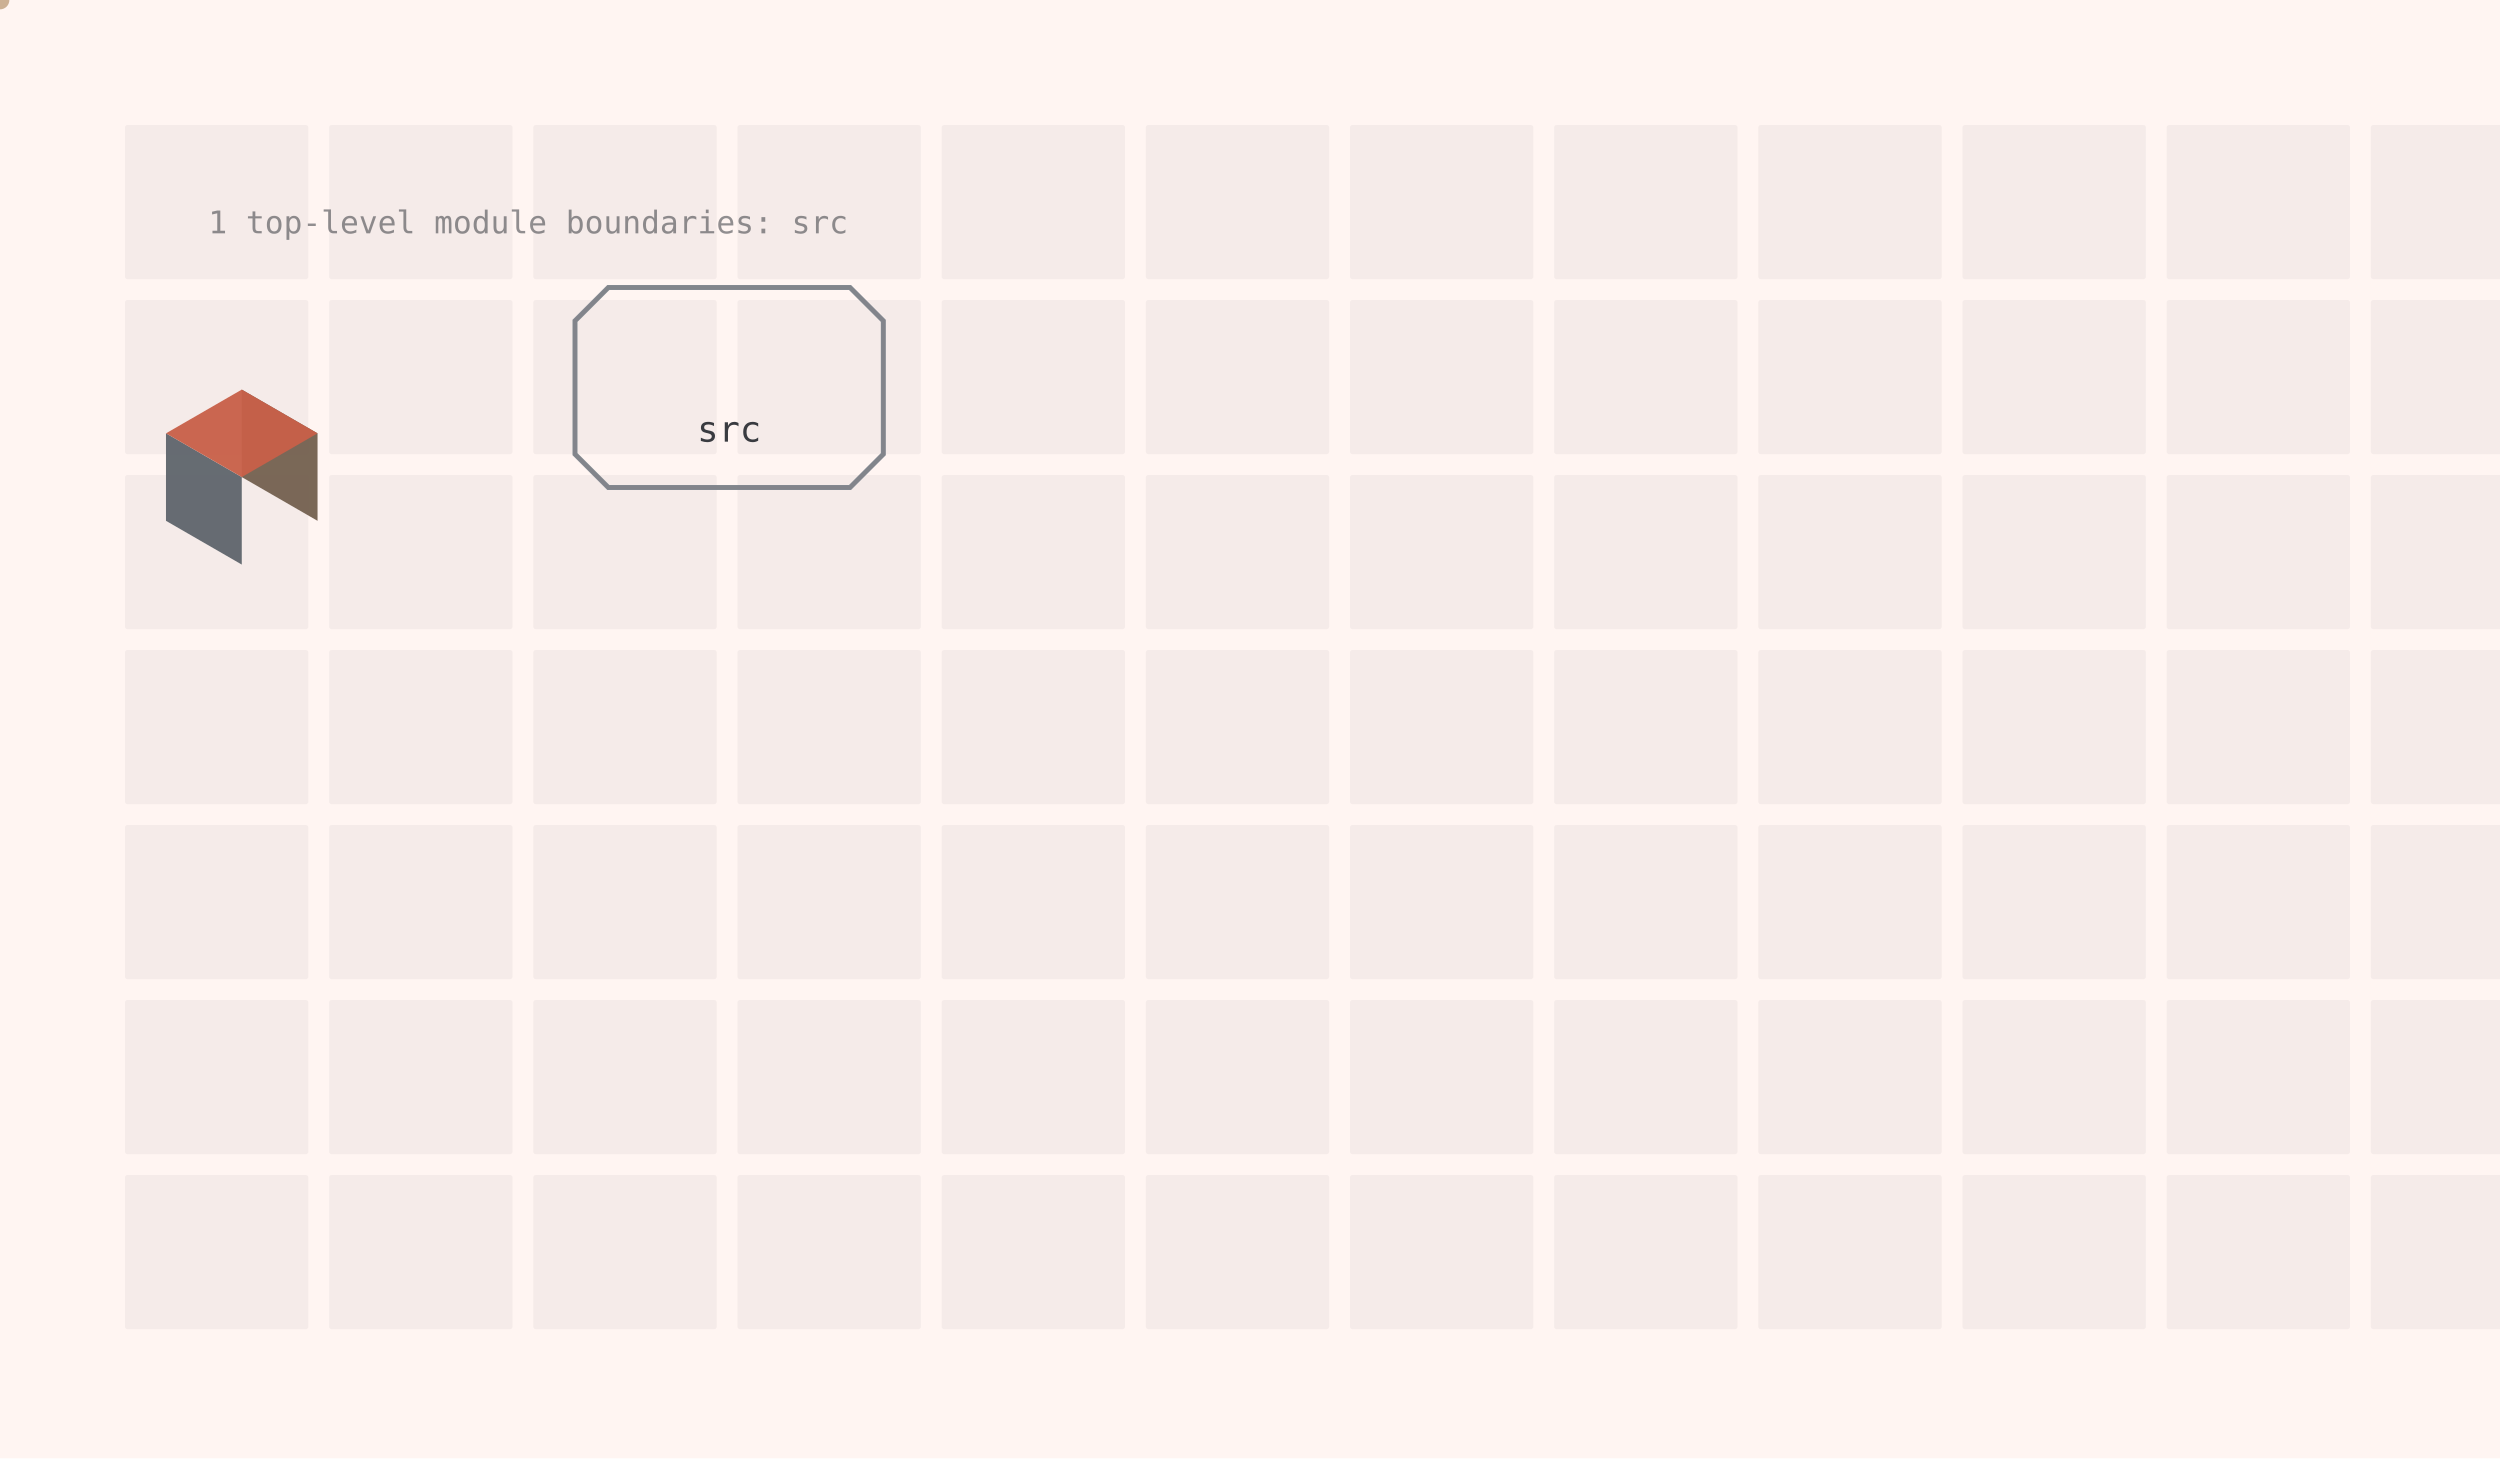
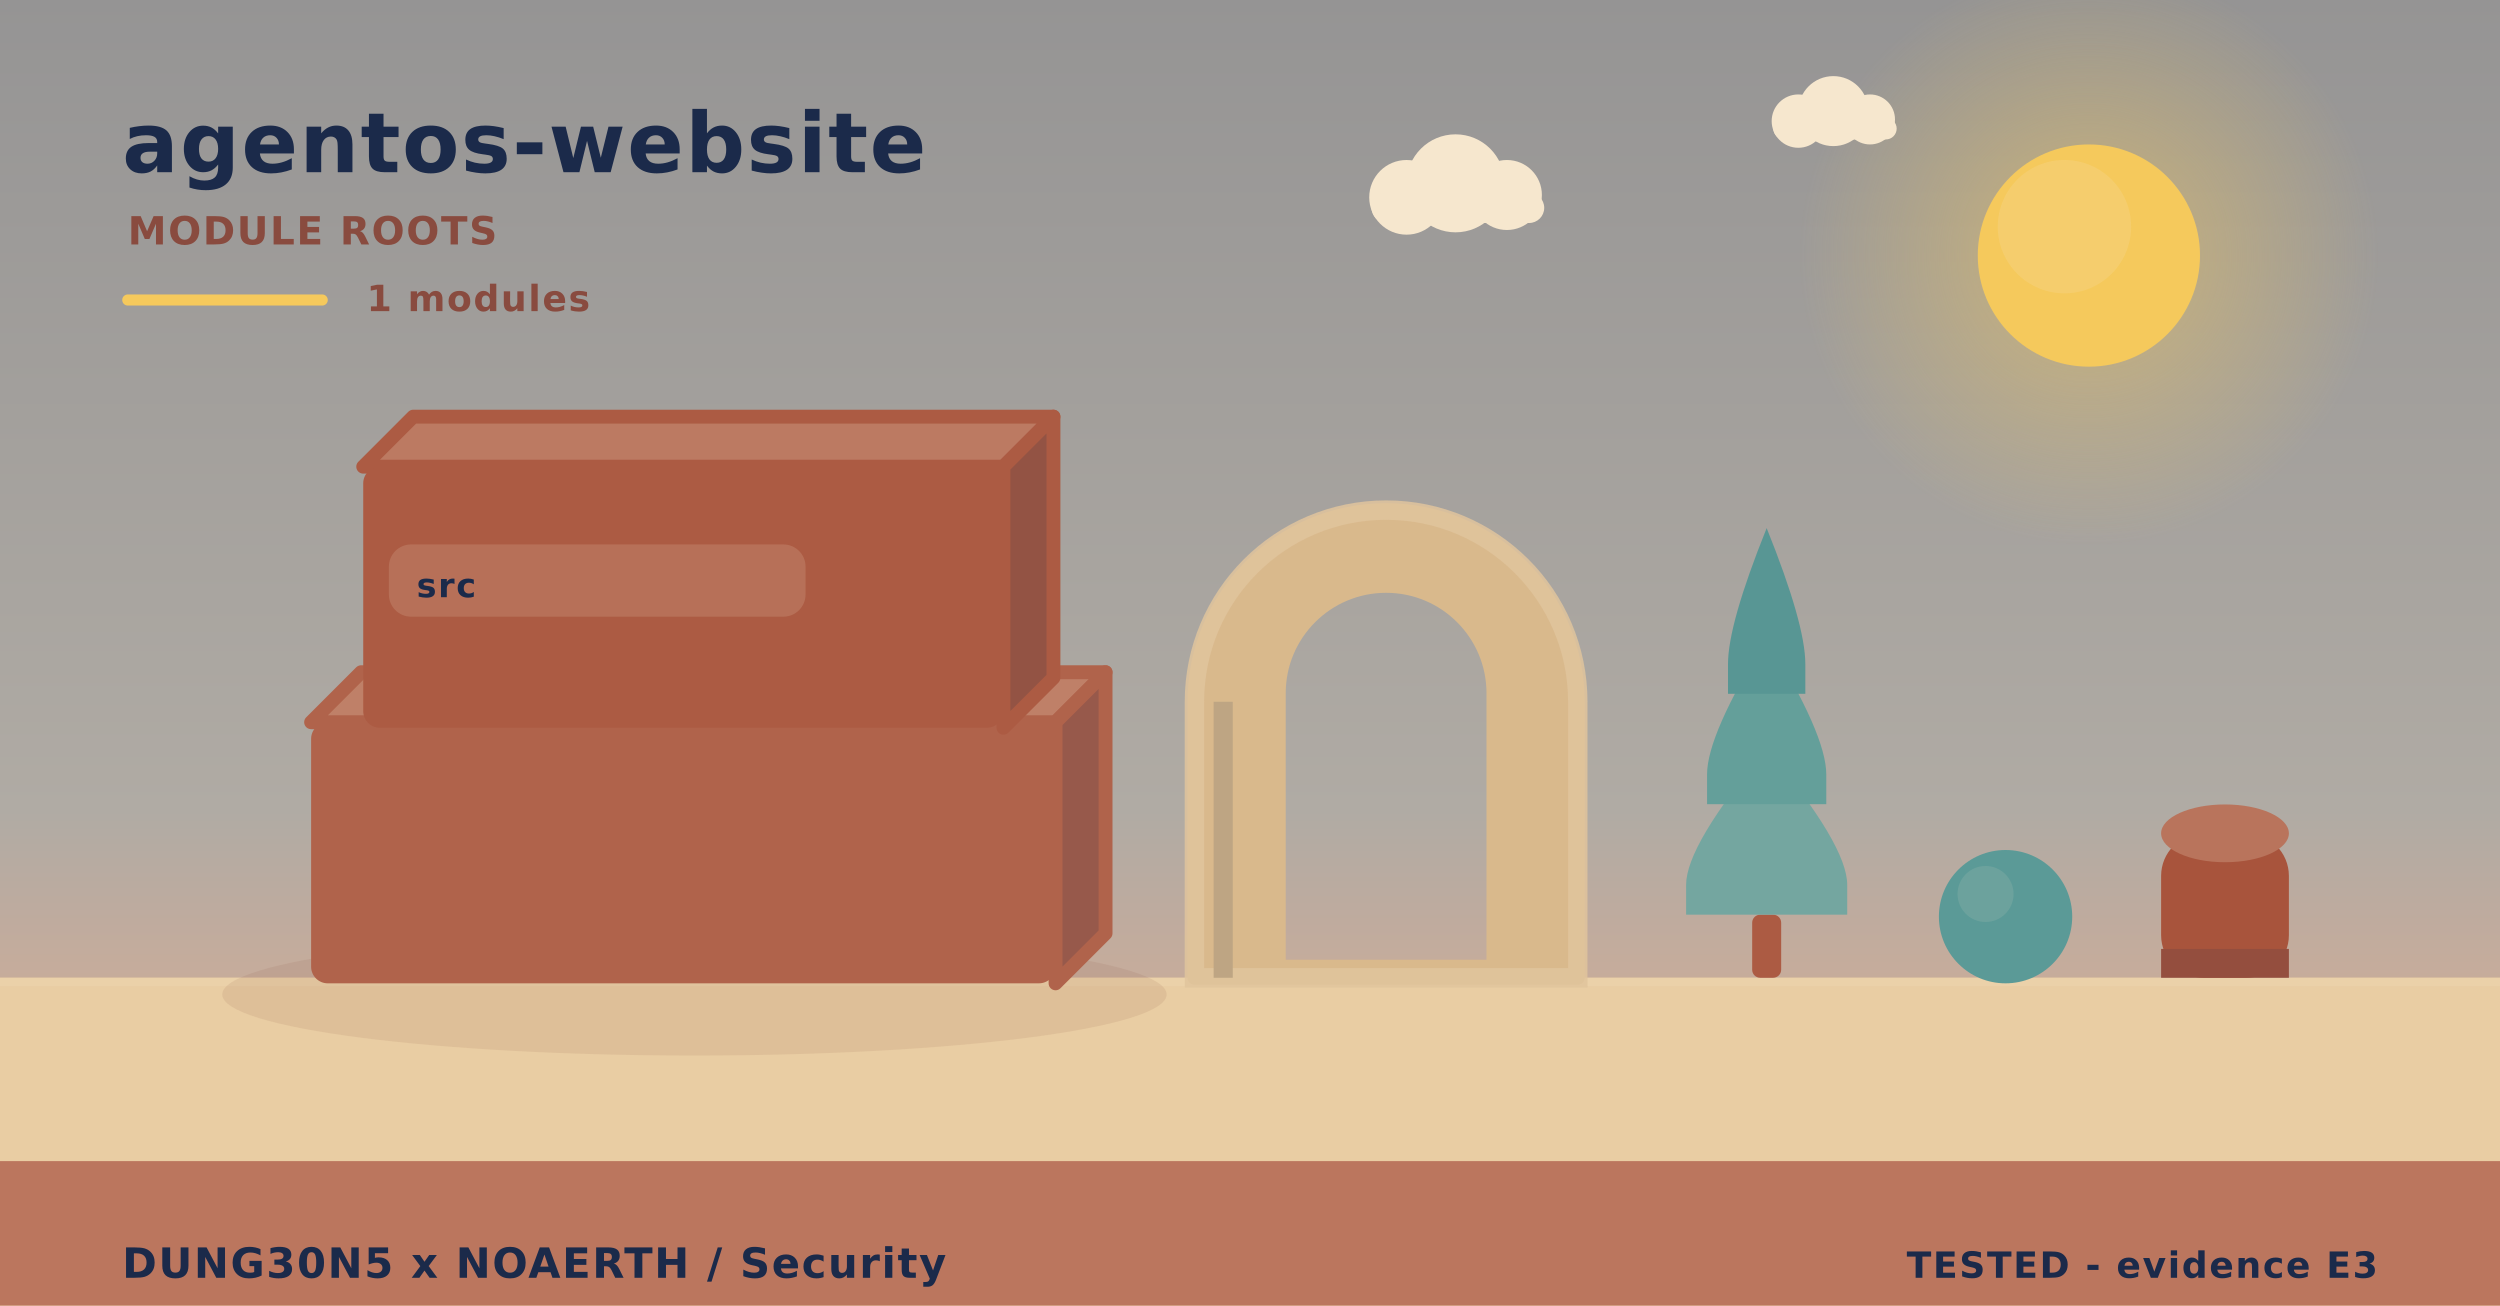
- <svg xmlns="http://www.w3.org/2000/svg" viewBox="0 0 1200 700" width="1200" height="700" role="img" aria-label="agentos-website architecture">
-   <rect width="1200" height="700" fill="#fff5f2" />
-   <defs>
-     <linearGradient id="ga" x1="0" y1="0" x2="1" y2="1">
-       <stop offset="0%" stop-color="#c75f48" />
-       <stop offset="100%" stop-color="#78818a" />
-     </linearGradient>
-   </defs>
-   <rect x="60.00" y="60.00" width="88.00" height="74.00" rx="1.20" fill="#25282e" opacity="0.05" />
-   <rect x="158.00" y="60.00" width="88.00" height="74.00" rx="1.20" fill="#25282e" opacity="0.05" />
-   <rect x="256.00" y="60.00" width="88.00" height="74.00" rx="1.20" fill="#25282e" opacity="0.05" />
-   <rect x="354.00" y="60.00" width="88.00" height="74.00" rx="1.20" fill="#25282e" opacity="0.05" />
-   <rect x="452.00" y="60.00" width="88.00" height="74.00" rx="1.20" fill="#25282e" opacity="0.05" />
-   <rect x="550.00" y="60.00" width="88.00" height="74.00" rx="1.20" fill="#25282e" opacity="0.05" />
-   <rect x="648.00" y="60.00" width="88.00" height="74.00" rx="1.20" fill="#25282e" opacity="0.05" />
-   <rect x="746.00" y="60.00" width="88.00" height="74.00" rx="1.20" fill="#25282e" opacity="0.05" />
-   <rect x="844.00" y="60.00" width="88.00" height="74.00" rx="1.20" fill="#25282e" opacity="0.05" />
-   <rect x="942.00" y="60.00" width="88.00" height="74.00" rx="1.20" fill="#25282e" opacity="0.05" />
-   <rect x="1040.00" y="60.00" width="88.00" height="74.00" rx="1.20" fill="#25282e" opacity="0.05" />
-   <rect x="1138.00" y="60.00" width="88.00" height="74.00" rx="1.20" fill="#25282e" opacity="0.05" />
-   <rect x="60.00" y="144.00" width="88.00" height="74.00" rx="1.20" fill="#25282e" opacity="0.05" />
-   <rect x="158.00" y="144.00" width="88.00" height="74.00" rx="1.20" fill="#25282e" opacity="0.05" />
-   <rect x="256.00" y="144.00" width="88.00" height="74.00" rx="1.20" fill="#25282e" opacity="0.05" />
-   <rect x="354.00" y="144.00" width="88.00" height="74.00" rx="1.20" fill="#25282e" opacity="0.05" />
-   <rect x="452.00" y="144.00" width="88.00" height="74.00" rx="1.20" fill="#25282e" opacity="0.05" />
-   <rect x="550.00" y="144.00" width="88.00" height="74.00" rx="1.20" fill="#25282e" opacity="0.05" />
-   <rect x="648.00" y="144.00" width="88.00" height="74.00" rx="1.20" fill="#25282e" opacity="0.05" />
-   <rect x="746.00" y="144.00" width="88.00" height="74.00" rx="1.20" fill="#25282e" opacity="0.05" />
-   <rect x="844.00" y="144.00" width="88.00" height="74.00" rx="1.20" fill="#25282e" opacity="0.05" />
-   <rect x="942.00" y="144.00" width="88.00" height="74.00" rx="1.20" fill="#25282e" opacity="0.05" />
-   <rect x="1040.00" y="144.00" width="88.00" height="74.00" rx="1.20" fill="#25282e" opacity="0.05" />
-   <rect x="1138.00" y="144.00" width="88.00" height="74.00" rx="1.20" fill="#25282e" opacity="0.05" />
-   <rect x="60.00" y="228.00" width="88.00" height="74.00" rx="1.20" fill="#25282e" opacity="0.05" />
-   <rect x="158.00" y="228.00" width="88.00" height="74.00" rx="1.20" fill="#25282e" opacity="0.05" />
-   <rect x="256.00" y="228.00" width="88.00" height="74.00" rx="1.20" fill="#25282e" opacity="0.05" />
-   <rect x="354.00" y="228.00" width="88.00" height="74.00" rx="1.20" fill="#25282e" opacity="0.05" />
-   <rect x="452.00" y="228.00" width="88.00" height="74.00" rx="1.20" fill="#25282e" opacity="0.05" />
-   <rect x="550.00" y="228.00" width="88.00" height="74.00" rx="1.20" fill="#25282e" opacity="0.05" />
-   <rect x="648.00" y="228.00" width="88.00" height="74.00" rx="1.20" fill="#25282e" opacity="0.05" />
-   <rect x="746.00" y="228.00" width="88.00" height="74.00" rx="1.20" fill="#25282e" opacity="0.05" />
-   <rect x="844.00" y="228.00" width="88.00" height="74.00" rx="1.20" fill="#25282e" opacity="0.05" />
-   <rect x="942.00" y="228.00" width="88.00" height="74.00" rx="1.20" fill="#25282e" opacity="0.05" />
-   <rect x="1040.00" y="228.00" width="88.00" height="74.00" rx="1.20" fill="#25282e" opacity="0.05" />
-   <rect x="1138.00" y="228.00" width="88.00" height="74.00" rx="1.20" fill="#25282e" opacity="0.05" />
-   <rect x="60.00" y="312.00" width="88.00" height="74.00" rx="1.20" fill="#25282e" opacity="0.05" />
-   <rect x="158.00" y="312.00" width="88.00" height="74.00" rx="1.20" fill="#25282e" opacity="0.05" />
-   <rect x="256.00" y="312.00" width="88.00" height="74.00" rx="1.20" fill="#25282e" opacity="0.05" />
-   <rect x="354.00" y="312.00" width="88.00" height="74.00" rx="1.20" fill="#25282e" opacity="0.05" />
-   <rect x="452.00" y="312.00" width="88.00" height="74.00" rx="1.20" fill="#25282e" opacity="0.05" />
-   <rect x="550.00" y="312.00" width="88.00" height="74.00" rx="1.20" fill="#25282e" opacity="0.05" />
-   <rect x="648.00" y="312.00" width="88.00" height="74.00" rx="1.20" fill="#25282e" opacity="0.05" />
-   <rect x="746.00" y="312.00" width="88.00" height="74.00" rx="1.20" fill="#25282e" opacity="0.05" />
-   <rect x="844.00" y="312.00" width="88.00" height="74.00" rx="1.20" fill="#25282e" opacity="0.05" />
-   <rect x="942.00" y="312.00" width="88.00" height="74.00" rx="1.20" fill="#25282e" opacity="0.05" />
-   <rect x="1040.00" y="312.00" width="88.00" height="74.00" rx="1.20" fill="#25282e" opacity="0.05" />
-   <rect x="1138.00" y="312.00" width="88.00" height="74.00" rx="1.20" fill="#25282e" opacity="0.05" />
-   <rect x="60.00" y="396.00" width="88.00" height="74.00" rx="1.20" fill="#25282e" opacity="0.05" />
-   <rect x="158.00" y="396.00" width="88.00" height="74.00" rx="1.20" fill="#25282e" opacity="0.05" />
-   <rect x="256.00" y="396.00" width="88.00" height="74.00" rx="1.20" fill="#25282e" opacity="0.05" />
-   <rect x="354.00" y="396.00" width="88.00" height="74.00" rx="1.20" fill="#25282e" opacity="0.05" />
-   <rect x="452.00" y="396.00" width="88.00" height="74.00" rx="1.20" fill="#25282e" opacity="0.05" />
-   <rect x="550.00" y="396.00" width="88.00" height="74.00" rx="1.20" fill="#25282e" opacity="0.05" />
-   <rect x="648.00" y="396.00" width="88.00" height="74.00" rx="1.20" fill="#25282e" opacity="0.05" />
-   <rect x="746.00" y="396.00" width="88.00" height="74.00" rx="1.20" fill="#25282e" opacity="0.05" />
-   <rect x="844.00" y="396.00" width="88.00" height="74.00" rx="1.20" fill="#25282e" opacity="0.05" />
-   <rect x="942.00" y="396.00" width="88.00" height="74.00" rx="1.20" fill="#25282e" opacity="0.05" />
-   <rect x="1040.00" y="396.00" width="88.00" height="74.00" rx="1.20" fill="#25282e" opacity="0.05" />
-   <rect x="1138.00" y="396.00" width="88.00" height="74.00" rx="1.20" fill="#25282e" opacity="0.05" />
-   <rect x="60.00" y="480.00" width="88.00" height="74.00" rx="1.20" fill="#25282e" opacity="0.05" />
-   <rect x="158.00" y="480.00" width="88.00" height="74.00" rx="1.20" fill="#25282e" opacity="0.05" />
-   <rect x="256.00" y="480.00" width="88.00" height="74.00" rx="1.20" fill="#25282e" opacity="0.05" />
-   <rect x="354.00" y="480.00" width="88.00" height="74.00" rx="1.20" fill="#25282e" opacity="0.05" />
-   <rect x="452.00" y="480.00" width="88.00" height="74.00" rx="1.20" fill="#25282e" opacity="0.05" />
-   <rect x="550.00" y="480.00" width="88.00" height="74.00" rx="1.20" fill="#25282e" opacity="0.05" />
-   <rect x="648.00" y="480.00" width="88.00" height="74.00" rx="1.20" fill="#25282e" opacity="0.05" />
-   <rect x="746.00" y="480.00" width="88.00" height="74.00" rx="1.20" fill="#25282e" opacity="0.05" />
-   <rect x="844.00" y="480.00" width="88.00" height="74.00" rx="1.20" fill="#25282e" opacity="0.05" />
-   <rect x="942.00" y="480.00" width="88.00" height="74.00" rx="1.20" fill="#25282e" opacity="0.05" />
-   <rect x="1040.00" y="480.00" width="88.00" height="74.00" rx="1.20" fill="#25282e" opacity="0.05" />
-   <rect x="1138.00" y="480.00" width="88.00" height="74.00" rx="1.20" fill="#25282e" opacity="0.05" />
-   <rect x="60.00" y="564.00" width="88.00" height="74.00" rx="1.20" fill="#25282e" opacity="0.05" />
-   <rect x="158.00" y="564.00" width="88.00" height="74.00" rx="1.20" fill="#25282e" opacity="0.05" />
-   <rect x="256.00" y="564.00" width="88.00" height="74.00" rx="1.20" fill="#25282e" opacity="0.05" />
-   <rect x="354.00" y="564.00" width="88.00" height="74.00" rx="1.20" fill="#25282e" opacity="0.05" />
-   <rect x="452.00" y="564.00" width="88.00" height="74.00" rx="1.20" fill="#25282e" opacity="0.05" />
-   <rect x="550.00" y="564.00" width="88.00" height="74.00" rx="1.20" fill="#25282e" opacity="0.05" />
-   <rect x="648.00" y="564.00" width="88.00" height="74.00" rx="1.20" fill="#25282e" opacity="0.05" />
-   <rect x="746.00" y="564.00" width="88.00" height="74.00" rx="1.20" fill="#25282e" opacity="0.05" />
-   <rect x="844.00" y="564.00" width="88.00" height="74.00" rx="1.20" fill="#25282e" opacity="0.05" />
-   <rect x="942.00" y="564.00" width="88.00" height="74.00" rx="1.20" fill="#25282e" opacity="0.05" />
-   <rect x="1040.00" y="564.00" width="88.00" height="74.00" rx="1.20" fill="#25282e" opacity="0.05" />
-   <rect x="1138.00" y="564.00" width="88.00" height="74.00" rx="1.20" fill="#25282e" opacity="0.05" />
-   <path d="M292.00,138.00 H408.00 L424.00,154.00 V218.00 L408.00,234.00 H292.00 L276.00,218.00 V154.00 Z" fill="none" stroke="rgba(199,95,72,0.550)" stroke-width="1.80" opacity="0.90" />
-   <polygon points="116.05,229.00 152.42,250.00 152.42,208.00 116.05,187.00" fill="#736150" opacity="0.95" />
-   <polygon points="79.67,250.00 116.05,271.00 116.05,229.00 79.67,208.00" fill="#5e656c" opacity="0.95" />
-   <polygon points="116.05,187.00 152.42,208.00 116.05,229.00 79.67,208.00" fill="#c75f48" opacity="0.95" />
-   <text x="350" y="212" font-family="ui-monospace,Menlo,monospace" font-size="17" fill="rgba(37,40,46,0.900)" text-anchor="middle">src</text>
+ <svg xmlns="http://www.w3.org/2000/svg" width="900" height="470" viewBox="0 0 900 470" role="img" aria-label="agentos-website - how it is built">
+   <linearGradient id="skya" x1="0" y1="0" x2="0" y2="1">
+     <stop offset="0" stop-color="#959494" />
+     <stop offset="0.62" stop-color="#b0aba4" />
+     <stop offset="1" stop-color="#f3ad8a" />
+   </linearGradient>
+   <rect width="900" height="470" fill="url(#skya)" />
+   <radialGradient id="suna">
+     <stop offset="0.35" stop-color="#f5c95c" stop-opacity="0.34" />
+     <stop offset="1" stop-color="#f5c95c" stop-opacity="0" />
+   </radialGradient>
+   <circle cx="752" cy="92" r="104" fill="url(#suna)" />
+   <circle cx="752" cy="92" r="40" fill="#f5c95c" />
+   <circle cx="743.2" cy="81.6" r="24" fill="#f5d27e" opacity="0.5" />
  <g>
-     <path d="M292.00,138.00 H408.00 L424.00,154.00 V218.00 L408.00,234.00 H292.00 L276.00,218.00 V154.00 Z" fill="none" stroke="#78818a" stroke-width="2.40" opacity="0.90" />
-     <animate attributeName="opacity" values="0.25;1.0;0.25" dur="21.2s" begin="0.0s" repeatCount="indefinite" />
+     <circle cx="524" cy="66" r="17.64" fill="#f6e7ce" />
+     <circle cx="506.36" cy="71.04" r="13.44" fill="#f6e7ce" />
+     <circle cx="542.48" cy="70.2" r="12.6" fill="#f6e7ce" />
+     <rect x="493.76" y="69.36" width="62.16" height="10.92" rx="5.46" fill="#f6e7ce" />
+     <animateTransform attributeName="transform" type="translate" values="0 0;24 0;0 0" dur="36s" begin="0s" repeatCount="indefinite" />
  </g>
-   <g opacity="0.9">
-     <circle cx="0.00" cy="0.00" r="4.50" fill="#c7a88a" opacity="1.00" />
-     <animateTransform attributeName="transform" type="translate" values="350.00,184.00 350.00,184.00" dur="7.067s" begin="0.0s" repeatCount="indefinite" />
-     <animateTransform attributeName="transform" type="translate" values="350.00,184.00 350.00,184.00" dur="7.067s" begin="3.533s" repeatCount="indefinite" />
+   <g>
+     <circle cx="660" cy="40" r="12.6" fill="#f6e7ce" />
+     <circle cx="647.4" cy="43.6" r="9.6" fill="#f6e7ce" />
+     <circle cx="673.2" cy="43" r="9" fill="#f6e7ce" />
+     <rect x="638.4" y="42.4" width="44.4" height="7.8" rx="3.9" fill="#f6e7ce" />
+     <animateTransform attributeName="transform" type="translate" values="0 0;-18 0;0 0" dur="46s" begin="3s" repeatCount="indefinite" />
  </g>
-   <text x="100" y="112" font-family="ui-monospace,Menlo,monospace" font-size="15" fill="rgba(37,40,46,0.500)">1 top-level module boundaries: src</text>
+   <rect x="0" y="352" width="900" height="118" fill="#e9cda3" />
+   <rect x="0" y="352" width="900" height="3" fill="#ebd1a9" />
+   <text x="44" y="62" font-family="Verdana,DejaVu Sans,sans-serif" font-size="30" font-weight="700" letter-spacing="0.6" fill="#1b2a4a" text-anchor="start">agentos-website</text>
+   <text x="46" y="88" font-family="Verdana,DejaVu Sans,sans-serif" font-size="14" font-weight="700" letter-spacing="0.6" fill="#894b3f" text-anchor="start">MODULE ROOTS</text>
+   <rect x="44" y="106" width="74" height="4" rx="2" fill="#f5c95c" />
+   <text x="132" y="112" font-family="Verdana,DejaVu Sans,sans-serif" font-size="13" font-weight="700" letter-spacing="0.6" fill="#894b3f" text-anchor="start">1 modules</text>
+   <ellipse cx="250" cy="358" rx="170" ry="22" fill="rgba(138,90,68,0.11)" />
+   <path d="M112,260 L380,260 L398,242 L130,242 Z" fill="#bf8068" stroke="#b0634b" stroke-width="5" stroke-linejoin="round" />
+   <path d="M380,260 L398,242 L398,336 L380,354 Z" fill="#97594b" stroke="#b0634b" stroke-width="5" stroke-linejoin="round" />
+   <rect x="112" y="260" width="268" height="94" rx="6" fill="#b0634b" />
+   <path d="M130.76,168 L361.24,168 L379.24,150 L148.76,150 Z" fill="#bc7a62" stroke="#ac5b43" stroke-width="5" stroke-linejoin="round" />
+   <path d="M361.24,168 L379.24,150 L379.24,244 L361.24,262 Z" fill="#935344" stroke="#ac5b43" stroke-width="5" stroke-linejoin="round" />
+   <rect x="130.76" y="168" width="230.48" height="94" rx="6" fill="#ac5b43" />
+   <rect x="140" y="196" width="150" height="26" rx="8" fill="rgba(246,231,206,0.16)" opacity="0.94" />
+   <g>
+     <text x="150" y="215" font-family="Verdana,DejaVu Sans,sans-serif" font-size="12" font-weight="700" letter-spacing="0.6" fill="#1b2a4a" text-anchor="start">src</text>
+     <animateTransform attributeName="transform" type="translate" values="0 10;0 0" dur="0.7s" begin="0.3s" fill="freeze" />
+   </g>
+   <path d="M430,352 L430,252.64 A69,69 0 0 1 568,252.64 L568,352 Z M460.36,348 L460.36,249.55 A38.64,38.64 0 0 1 537.64,249.55 L537.64,348 Z" fill="#d9b98c" fill-rule="evenodd" stroke="#d9b98c" stroke-width="5" stroke-linejoin="round" />
+   <path d="M430,352 L430,252.64 A69,69 0 0 1 568,252.64 L568,352 Z" fill="none" stroke="#e0c49c" stroke-width="7" stroke-linecap="round" opacity="0.85" />
+   <rect x="436.9" y="252.64" width="6.9" height="99.36" fill="#bea583" />
+   <rect x="630.78" y="329.28" width="10.44" height="22.72" rx="2.9" fill="#ac5b43" />
+   <path d="M636,269.64 Q607,304.23 607,318.54 Q607,329.28 607,329.28 L665,329.28 Q665,329.28 665,318.54 Q665,304.23 636,269.64 Z" fill="#74a6a0" />
+   <path d="M636,229.88 Q614.54,264.47 614.54,278.78 Q614.54,289.52 614.54,289.52 L657.46,289.52 Q657.46,289.52 657.46,278.78 Q657.46,264.47 636,229.88 Z" fill="#649f9a" />
+   <path d="M636,190.12 Q622.08,224.71 622.08,239.02 Q622.08,249.76 622.08,249.76 L649.92,249.76 Q649.92,249.76 649.92,239.02 Q649.92,224.71 636,190.12 Z" fill="#589694" />
+   <circle cx="722" cy="330" r="24" fill="#5b9a97" />
+   <circle cx="714.8" cy="321.84" r="10.08" fill="#7aa9a2" opacity="0.55" />
+   <rect x="778" y="300" width="46" height="52" rx="15.33" fill="#a8543c" />
+   <ellipse cx="801" cy="300" rx="23" ry="10.4" fill="#b9745c" />
+   <rect x="778" y="341.6" width="46" height="10.4" fill="#944e3e" />
+   <rect x="0" y="418" width="900" height="52" rx="0" fill="#b87159" opacity="0.94" />
+   <text x="44" y="460" font-family="Verdana,DejaVu Sans,sans-serif" font-size="15" font-weight="700" letter-spacing="0.6" fill="#1b2a4a" text-anchor="start">DUNG30N5 x NOAERTH  /  Security</text>
+   <text x="856" y="460" font-family="Verdana,DejaVu Sans,sans-serif" font-size="13" font-weight="700" letter-spacing="0.6" fill="#1b2a4a" text-anchor="end">TESTED  -  evidence E3</text>
</svg>
